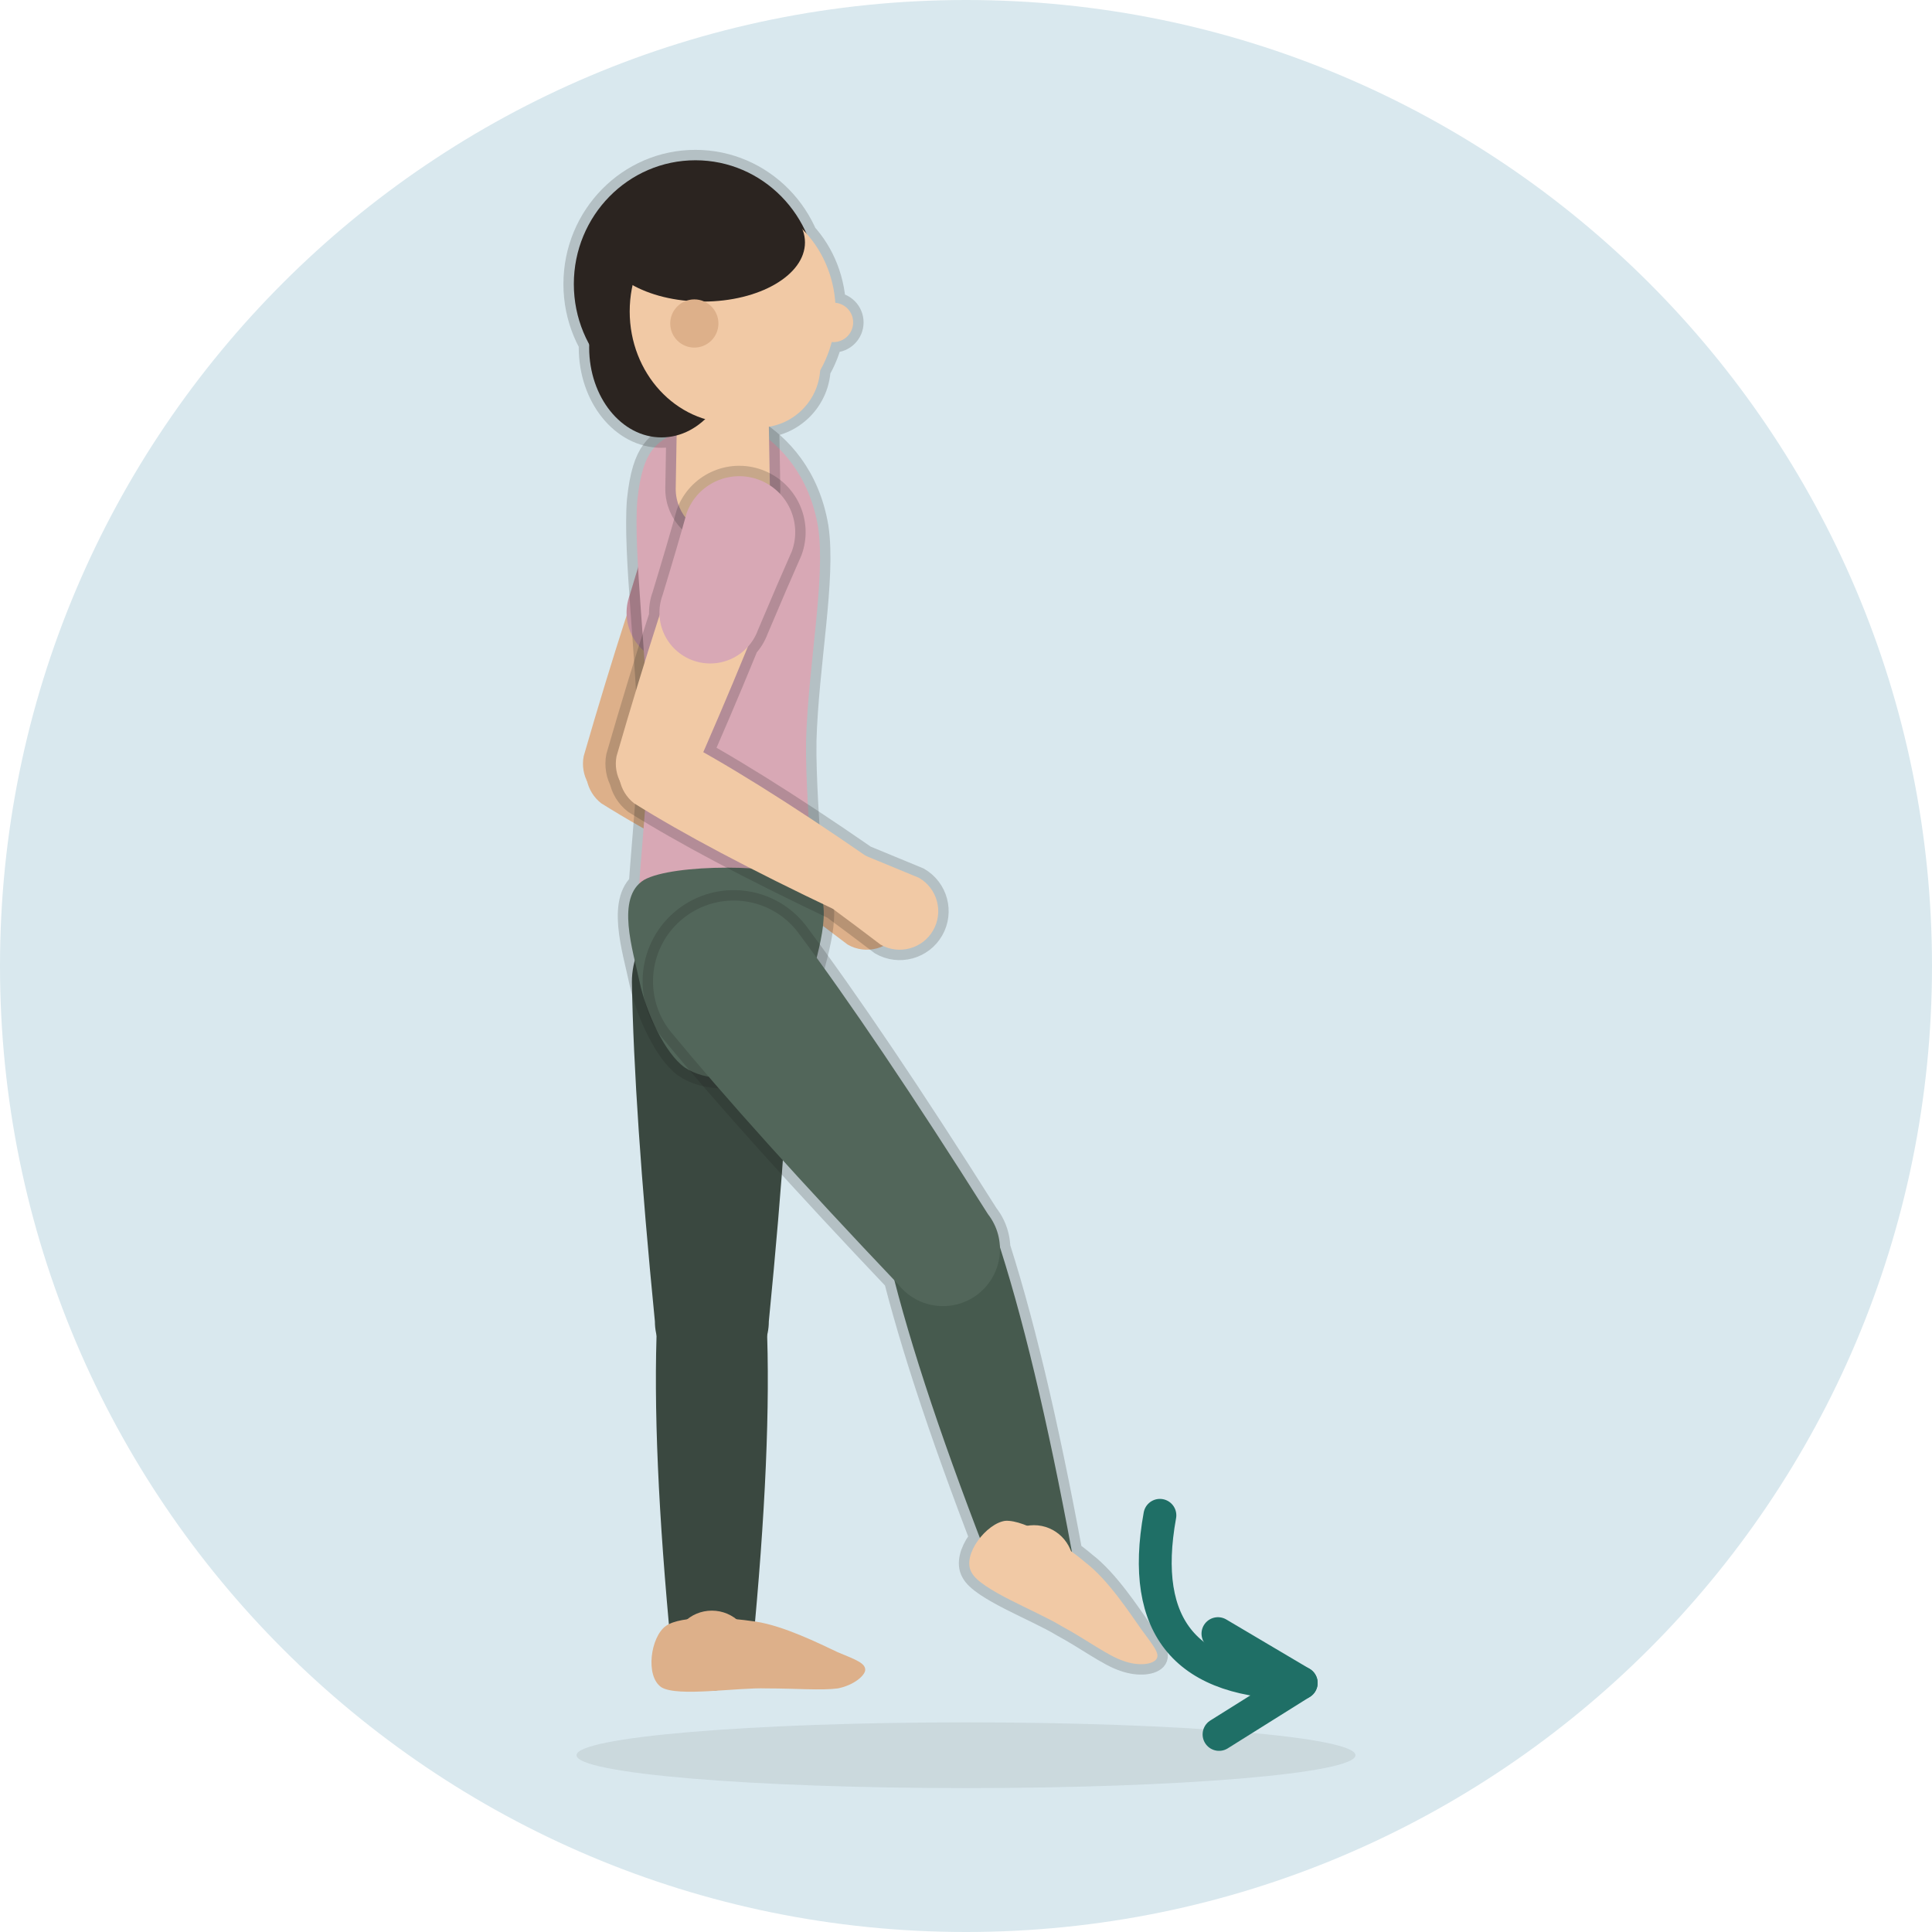
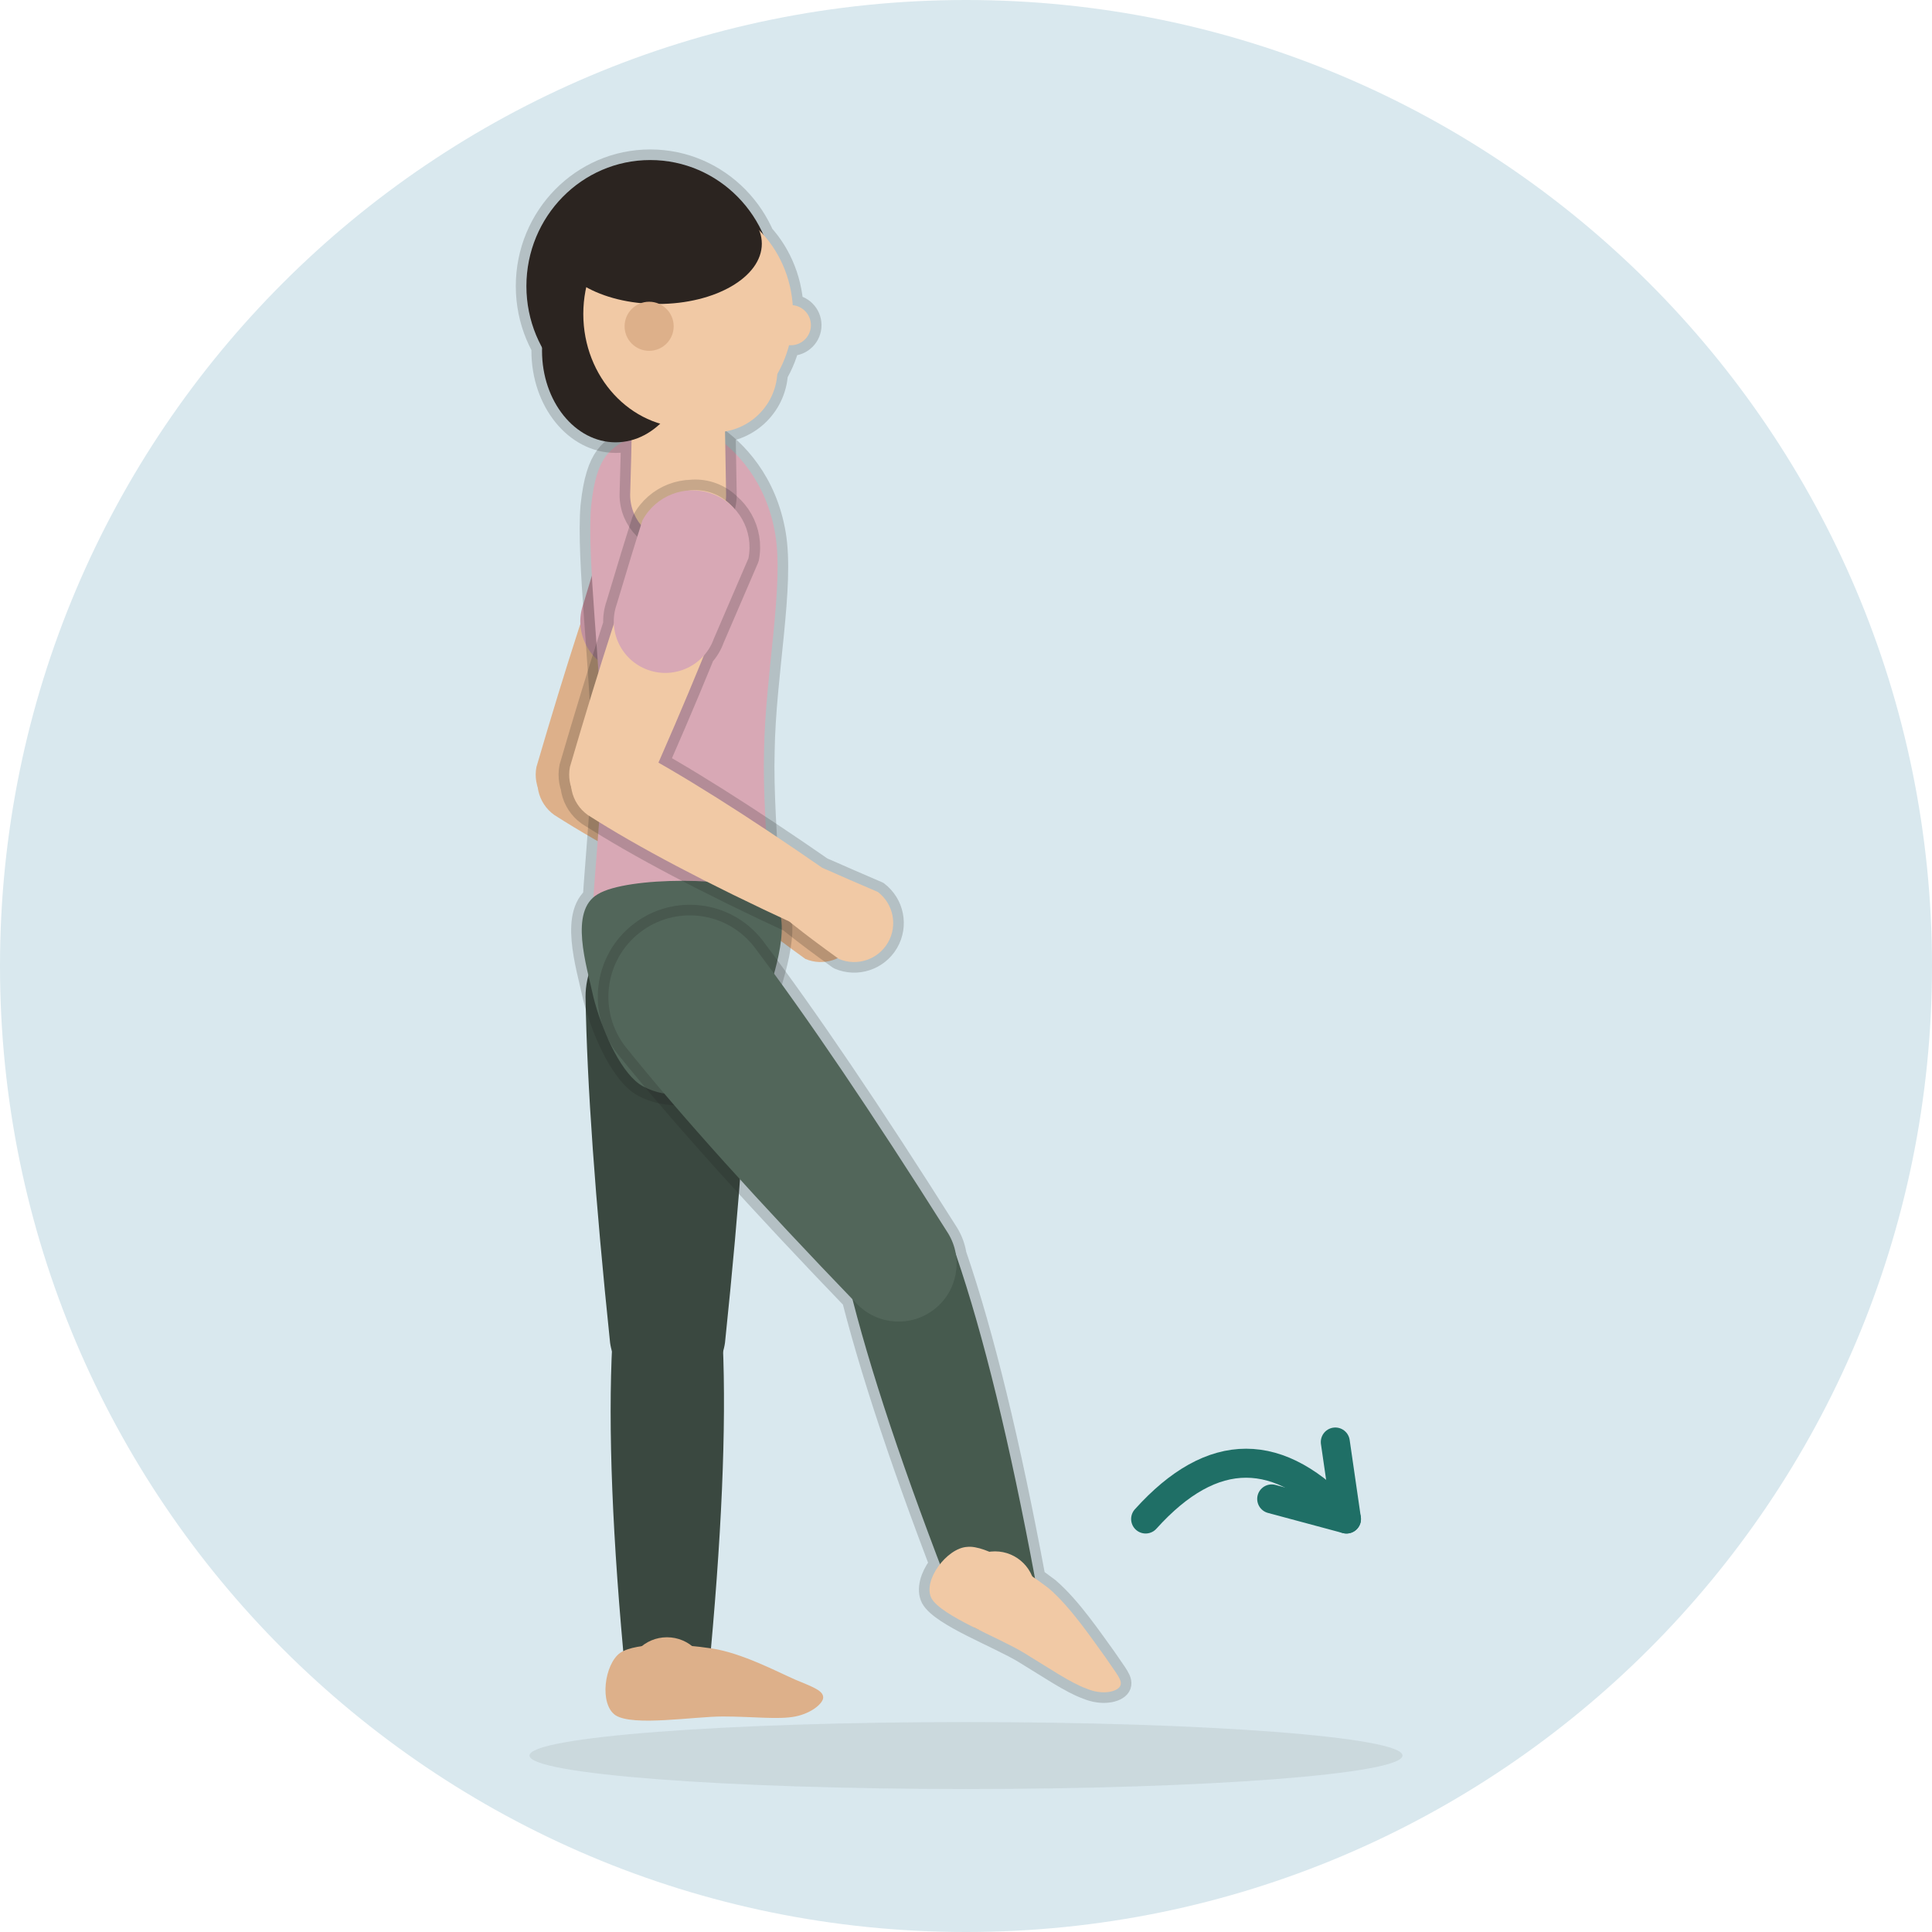
<svg xmlns="http://www.w3.org/2000/svg" viewBox="0 0 200 200" width="400" height="400" role="img" aria-label="Standing figure in profile with one foot lifted slightly forward off the floor.">
  <circle cx="100" cy="100" r="100" fill="#D9E8EE" />
  <clipPath id="czznavi">
    <circle cx="100" cy="100" r="100" />
  </clipPath>
  <g clip-path="url(#czznavi)">
-     <g transform="translate(100.0 180.0) scale(1.134)">
-       <ellipse cx="0" cy="1.5" rx="35.552" ry="3" fill="#20211F" opacity="0.08" />
+     <g transform="translate(100.0 180.0) scale(1.155)">
+       <ellipse cx="0" cy="1.5" rx="39.124" ry="3" fill="#20211F" opacity="0.08" />
      <g>
-         <path d="M-27.8 -111.7Q-30.9 -103.5 -34.9 -89.7A3.6 3.6 0 0 0 -28.2 -87.3Q-22.4 -100.4 -19.5 -108.6A4.4 4.4 0 0 0 -27.8 -111.7Z" fill="#DDB08A" />
-         <path d="M-28.5 -111.9Q-29.3 -109.0 -30.7 -104.4A4.6 4.6 0 0 0 -22.0 -101.2Q-20.1 -105.7 -18.9 -108.4A5.1 5.1 0 0 0 -28.5 -111.9Z" fill="#C2919F" />
-         <path d="M-33.3 -85.4Q-26.6 -81.2 -14.8 -75.6A2.8 2.8 0 0 0 -12.0 -80.5Q-22.7 -87.9 -29.8 -91.6A3.6 3.6 0 0 0 -33.3 -85.4Z" fill="#DDB08A" />
-         <path d="M-14.8 -75.5Q-13.3 -74.4 -10.8 -72.5A3.5 3.5 0 0 0 -7.3 -78.6Q-10.2 -79.8 -11.9 -80.5A2.9 2.9 0 0 0 -14.8 -75.5Z" fill="#DDB08A" />
+         <path d="M-31.4 -109.0Q-34.5 -100.8 -38.5 -87.1A3.6 3.6 0 0 0 -31.8 -84.7Q-26.0 -97.7 -23.1 -106.0A4.4 4.4 0 0 0 -31.4 -109.0Z" fill="#DDB08A" />
+         <path d="M-32.0 -109.2Q-32.9 -106.4 -34.3 -101.7A4.6 4.6 0 0 0 -25.6 -98.6Q-23.7 -103.0 -22.5 -105.8A5.1 5.1 0 0 0 -32.0 -109.2Z" fill="#C2919F" />
+         <path d="M-36.9 -82.8Q-30.2 -78.5 -18.3 -73.0A2.8 2.8 0 0 0 -15.5 -77.8Q-26.3 -85.3 -33.3 -89.0A3.6 3.6 0 0 0 -36.9 -82.8Z" fill="#DDB08A" />
+         <path d="M-18.4 -72.9Q-16.9 -71.7 -14.4 -69.9A3.5 3.5 0 0 0 -10.9 -75.9Q-13.7 -77.1 -15.5 -77.9A2.9 2.9 0 0 0 -18.4 -72.9Z" fill="#DDB08A" />
      </g>
      <g>
-         <path d="M-28.2 -38.1Q-28.7 -26.7 -26.9 -8.1A3.7 3.7 0 0 0 -19.5 -8.1Q-17.7 -26.7 -18.2 -38.1A5.0 5.0 0 0 0 -28.2 -38.1Z" fill="#3A4840" />
-         <path d="M-30.5 -69.1Q-30.3 -57.4 -28.4 -38.1A5.2 5.2 0 0 0 -18.0 -38.1Q-16.1 -57.4 -15.9 -69.1A7.3 7.3 0 0 0 -30.5 -69.1Z" fill="#3A4840" />
-         <path d="M-23.2 -4.5A3.6 3.6 0.0 1 0 -23.2 -11.7A3.6 3.6 0.0 1 0 -23.2 -4.5Z" fill="#DDB08A" />
-         <path d="M-27.4 -10.3C-28.8 -9.3 -29.3 -5.7 -27.8 -4.7C-26.3 -3.8 -20.9 -4.7 -18.2 -4.6C-15.5 -4.6 -13.2 -4.4 -11.7 -4.6C-10.2 -4.9 -9.2 -5.8 -9.2 -6.3C-9.2 -6.9 -10.0 -7.2 -11.7 -7.9C-13.4 -8.7 -16.6 -10.3 -19.2 -10.7C-21.8 -11.1 -26.0 -11.3 -27.4 -10.3Z" fill="#DDB08A" />
+         <path d="M-31.7 -35.5Q-32.3 -24.1 -30.5 -5.5A3.7 3.7 0 0 0 -23.1 -5.5Q-21.3 -24.1 -21.8 -35.5A5.0 5.0 0 0 0 -31.7 -35.5Z" fill="#3A4840" />
+         <path d="M-34.1 -66.5Q-33.9 -54.7 -31.9 -35.5A5.2 5.2 0 0 0 -21.6 -35.5Q-19.6 -54.7 -19.4 -66.5A7.3 7.3 0 0 0 -34.1 -66.5Z" fill="#3A4840" />
+         <path d="M-26.8 -1.9A3.6 3.6 0.0 1 0 -26.8 -9.1A3.6 3.6 0.0 1 0 -26.8 -1.9Z" fill="#DDB08A" />
+         <path d="M-31.0 -7.7C-32.4 -6.7 -32.9 -3.1 -31.4 -2.1C-29.8 -1.1 -24.4 -2.0 -21.8 -2.0C-19.1 -2.0 -16.8 -1.7 -15.3 -2.0C-13.8 -2.3 -12.8 -3.2 -12.8 -3.7C-12.8 -4.3 -13.6 -4.6 -15.3 -5.3C-16.9 -6.0 -20.1 -7.7 -22.8 -8.1C-25.4 -8.5 -29.5 -8.7 -31.0 -7.7Z" fill="#DDB08A" />
      </g>
      <g>
-         <path d="M-29.6 -69.1C-30.8 -73.9 -29.0 -83.8 -29.0 -91.1C-29.1 -98.5 -30.4 -108.4 -30.0 -113.1C-29.5 -117.8 -28.2 -118.3 -26.4 -119.3C-24.6 -120.4 -21.3 -121.0 -19.2 -119.5C-17.0 -118.1 -14.3 -115.4 -13.5 -110.6C-12.8 -105.9 -14.4 -98.1 -14.6 -91.1C-14.7 -84.2 -13.2 -73.9 -14.5 -69.1C-15.7 -64.4 -19.7 -62.6 -22.2 -62.6C-24.7 -62.6 -28.5 -64.4 -29.6 -69.1ZM-29.8 -69.1C-30.4 -72.0 -32.0 -76.8 -29.4 -78.4C-26.8 -79.9 -16.8 -79.9 -14.3 -78.4C-11.8 -76.8 -13.5 -72.0 -14.2 -69.1C-14.9 -66.3 -16.8 -62.6 -18.7 -61.3C-20.6 -60.0 -23.8 -60.0 -25.7 -61.3C-27.5 -62.6 -29.2 -66.3 -29.8 -69.1Z" fill="#1E1F1D" stroke="#1E1F1D" stroke-width="1.9" stroke-linejoin="round" opacity="0.2" />
-         <path d="M-29.6 -69.1C-30.8 -73.9 -29.0 -83.8 -29.0 -91.1C-29.1 -98.5 -30.4 -108.4 -30.0 -113.1C-29.5 -117.8 -28.2 -118.3 -26.4 -119.3C-24.6 -120.4 -21.3 -121.0 -19.2 -119.5C-17.0 -118.1 -14.3 -115.4 -13.5 -110.6C-12.8 -105.9 -14.4 -98.1 -14.6 -91.1C-14.7 -84.2 -13.2 -73.9 -14.5 -69.1C-15.7 -64.4 -19.7 -62.6 -22.2 -62.6C-24.7 -62.6 -28.5 -64.4 -29.6 -69.1Z" fill="#D8A8B5" />
-         <path d="M-29.8 -69.1C-30.4 -72.0 -32.0 -76.8 -29.4 -78.4C-26.8 -79.9 -16.8 -79.9 -14.3 -78.4C-11.8 -76.8 -13.5 -72.0 -14.2 -69.1C-14.9 -66.3 -16.8 -62.6 -18.7 -61.3C-20.6 -60.0 -23.8 -60.0 -25.7 -61.3C-27.5 -62.6 -29.2 -66.3 -29.8 -69.1Z" fill="#52665A" />
+         <path d="M-33.2 -66.5C-34.3 -71.3 -32.6 -81.2 -32.6 -88.5C-32.7 -95.8 -34.0 -105.8 -33.6 -110.5C-33.1 -115.2 -31.8 -115.6 -30.0 -116.7C-28.2 -117.8 -24.9 -118.4 -22.7 -116.9C-20.6 -115.5 -17.9 -112.7 -17.1 -108.0C-16.3 -103.3 -18.0 -95.4 -18.1 -88.5C-18.3 -81.6 -16.8 -71.3 -18.0 -66.5C-19.3 -61.8 -23.2 -60.0 -25.8 -60.0C-28.3 -60.0 -32.0 -61.8 -33.2 -66.5ZM-33.4 -66.5C-34.0 -69.3 -35.6 -74.2 -33.0 -75.7C-30.4 -77.3 -20.4 -77.3 -17.9 -75.7C-15.3 -74.2 -17.0 -69.3 -17.8 -66.5C-18.5 -63.7 -20.3 -60.0 -22.3 -58.7C-24.2 -57.4 -27.4 -57.4 -29.3 -58.7C-31.1 -60.0 -32.7 -63.7 -33.4 -66.5Z" fill="#1E1F1D" stroke="#1E1F1D" stroke-width="1.9" stroke-linejoin="round" opacity="0.2" />
+         <path d="M-33.2 -66.5C-34.3 -71.3 -32.6 -81.2 -32.6 -88.5C-32.7 -95.8 -34.0 -105.8 -33.6 -110.5C-33.1 -115.2 -31.8 -115.6 -30.0 -116.7C-28.2 -117.8 -24.9 -118.4 -22.7 -116.9C-20.6 -115.5 -17.9 -112.7 -17.1 -108.0C-16.3 -103.3 -18.0 -95.4 -18.1 -88.5C-18.3 -81.6 -16.8 -71.3 -18.0 -66.5C-19.3 -61.8 -23.2 -60.0 -25.8 -60.0C-28.3 -60.0 -32.0 -61.8 -33.2 -66.5Z" fill="#D8A8B5" />
+         <path d="M-33.4 -66.5C-34.0 -69.3 -35.6 -74.2 -33.0 -75.7C-30.4 -77.3 -20.4 -77.3 -17.9 -75.7C-15.3 -74.2 -17.0 -69.3 -17.8 -66.5C-18.5 -63.7 -20.3 -60.0 -22.3 -58.7C-24.2 -57.4 -27.4 -57.4 -29.3 -58.7C-31.1 -60.0 -32.7 -63.7 -33.4 -66.5Z" fill="#52665A" />
      </g>
      <g>
-         <path d="M-17.9 -114.1Q-18.0 -120.4 -18.2 -130.6A4.0 4.0 0 0 0 -26.2 -130.6Q-26.4 -120.4 -26.5 -114.1A4.3 4.3 0 0 0 -17.9 -114.1ZM-27.8 -118.8A6.6 8.2 0.0 1 0 -27.8 -135.2A6.6 8.2 0.0 1 0 -27.8 -118.8ZM-24.7 -121.5A11.1 11.3 0.0 1 0 -24.7 -144.1A11.1 11.3 0.0 1 0 -24.7 -121.5ZM-21.3 -120.1A9.4 10.2 0.0 1 0 -21.3 -140.5A9.4 10.2 0.0 1 0 -21.3 -120.1ZM-18.9 -119.7A5.6 5.6 0.0 1 0 -18.9 -130.9A5.6 5.6 0.0 1 0 -18.9 -119.7ZM-12.1 -127.5A1.8 1.8 0.0 1 0 -12.1 -131.1A1.8 1.8 0.0 1 0 -12.1 -127.5ZM-24.0 -131.2A9.3 5.4 0.0 1 0 -24.0 -142.0A9.3 5.4 0.0 1 0 -24.0 -131.2ZM-24.8 -127.0A2.2 2.2 0.0 1 0 -24.8 -131.4A2.2 2.2 0.0 1 0 -24.8 -127.0Z" fill="#1E1F1D" stroke="#1E1F1D" stroke-width="1.9" stroke-linejoin="round" opacity="0.2" />
-         <path d="M-17.9 -114.1Q-18.0 -120.4 -18.2 -130.6A4.0 4.0 0 0 0 -26.2 -130.6Q-26.4 -120.4 -26.5 -114.1A4.3 4.3 0 0 0 -17.9 -114.1Z" fill="#F1C9A5" />
-         <path d="M-27.8 -118.8A6.6 8.2 0.0 1 0 -27.8 -135.2A6.6 8.2 0.0 1 0 -27.8 -118.8Z" fill="#2B2420" />
-         <path d="M-24.7 -121.5A11.1 11.3 0.0 1 0 -24.7 -144.1A11.1 11.3 0.0 1 0 -24.7 -121.5Z" fill="#2B2420" />
-         <path d="M-21.3 -120.1A9.4 10.2 0.0 1 0 -21.3 -140.5A9.4 10.2 0.0 1 0 -21.3 -120.1Z" fill="#F1C9A5" />
-         <path d="M-18.9 -119.7A5.6 5.6 0.0 1 0 -18.9 -130.9A5.6 5.6 0.0 1 0 -18.9 -119.7Z" fill="#F1C9A5" />
-         <path d="M-12.1 -127.5A1.8 1.8 0.0 1 0 -12.1 -131.1A1.8 1.8 0.0 1 0 -12.1 -127.5Z" fill="#F1C9A5" />
-         <path d="M-24.0 -131.2A9.3 5.4 0.0 1 0 -24.0 -142.0A9.3 5.4 0.0 1 0 -24.0 -131.2Z" fill="#2B2420" />
-         <path d="M-24.8 -127.0A2.2 2.2 0.0 1 0 -24.8 -131.4A2.2 2.2 0.0 1 0 -24.8 -127.0Z" fill="#DDB08A" />
+         <path d="M-21.5 -111.5Q-21.6 -117.8 -21.8 -128.0A4.0 4.0 0 0 0 -29.8 -128.0Q-29.9 -117.8 -30.1 -111.5A4.3 4.3 0 0 0 -21.5 -111.5ZM-31.4 -116.2A6.6 8.2 0.0 1 0 -31.4 -132.6A6.6 8.2 0.0 1 0 -31.4 -116.2ZM-28.3 -118.9A11.1 11.3 0.0 1 0 -28.3 -141.5A11.1 11.3 0.0 1 0 -28.3 -118.9ZM-24.9 -117.5A9.4 10.2 0.0 1 0 -24.9 -137.9A9.4 10.2 0.0 1 0 -24.9 -117.5ZM-22.5 -117.1A5.6 5.6 0.0 1 0 -22.5 -128.3A5.6 5.6 0.0 1 0 -22.5 -117.1ZM-15.7 -124.9A1.8 1.8 0.0 1 0 -15.7 -128.5A1.8 1.8 0.0 1 0 -15.7 -124.9ZM-27.6 -128.6A9.3 5.4 0.0 1 0 -27.6 -139.4A9.3 5.4 0.0 1 0 -27.6 -128.6ZM-28.4 -124.4A2.2 2.2 0.0 1 0 -28.4 -128.8A2.2 2.2 0.0 1 0 -28.4 -124.4Z" fill="#1E1F1D" stroke="#1E1F1D" stroke-width="1.9" stroke-linejoin="round" opacity="0.2" />
+         <path d="M-21.5 -111.5Q-21.6 -117.8 -21.8 -128.0A4.0 4.0 0 0 0 -29.8 -128.0Q-29.9 -117.8 -30.1 -111.5A4.3 4.3 0 0 0 -21.5 -111.5Z" fill="#F1C9A5" />
+         <path d="M-31.4 -116.2A6.6 8.2 0.0 1 0 -31.4 -132.6A6.6 8.2 0.0 1 0 -31.4 -116.2Z" fill="#2B2420" />
+         <path d="M-28.3 -118.9A11.1 11.3 0.0 1 0 -28.3 -141.5A11.1 11.3 0.0 1 0 -28.3 -118.9Z" fill="#2B2420" />
+         <path d="M-24.9 -117.5A9.4 10.2 0.0 1 0 -24.9 -137.9A9.4 10.2 0.0 1 0 -24.9 -117.5Z" fill="#F1C9A5" />
+         <path d="M-22.5 -117.1A5.6 5.6 0.0 1 0 -22.5 -128.3A5.6 5.6 0.0 1 0 -22.5 -117.1Z" fill="#F1C9A5" />
+         <path d="M-15.7 -124.9A1.8 1.8 0.0 1 0 -15.7 -128.5A1.8 1.8 0.0 1 0 -15.7 -124.9Z" fill="#F1C9A5" />
+         <path d="M-27.6 -128.6A9.3 5.4 0.0 1 0 -27.6 -139.4A9.3 5.4 0.0 1 0 -27.6 -128.6Z" fill="#2B2420" />
+         <path d="M-28.4 -124.4A2.2 2.2 0.0 1 0 -28.4 -128.8A2.2 2.2 0.0 1 0 -28.4 -124.4Z" fill="#DDB08A" />
      </g>
      <g>
-         <path d="M-6.9 -43.3Q-4.2 -32.2 2.6 -14.9A3.7 3.7 0 0 0 9.7 -16.9Q6.3 -35.3 2.7 -46.1A5.0 5.0 0 0 0 -6.9 -43.3ZM-27.0 -64.6Q-19.5 -55.5 -6.2 -41.5A5.2 5.2 0 0 0 2.0 -47.9Q-8.3 -64.2 -15.4 -73.7A7.3 7.3 0 0 0 -27.0 -64.6ZM6.2 -12.3A3.6 3.6 0.0 1 0 6.2 -19.5A3.6 3.6 0.0 1 0 6.2 -12.3ZM3.6 -19.9C1.9 -19.7 -0.4 -16.8 0.5 -15.2C1.3 -13.6 6.4 -11.7 8.7 -10.3C11.1 -9.0 12.9 -7.6 14.4 -7.1C15.8 -6.6 17.1 -6.8 17.4 -7.3C17.7 -7.8 17.1 -8.5 16.0 -10.0C15.0 -11.4 13.0 -14.5 10.9 -16.1C8.9 -17.8 5.4 -20.0 3.6 -19.9Z" fill="#1E1F1D" stroke="#1E1F1D" stroke-width="1.9" stroke-linejoin="round" opacity="0.2" />
-         <path d="M-6.9 -43.3Q-4.2 -32.2 2.6 -14.9A3.7 3.7 0 0 0 9.7 -16.9Q6.3 -35.3 2.7 -46.1A5.0 5.0 0 0 0 -6.9 -43.3Z" fill="#465A4E" />
-         <path d="M-27.0 -64.6Q-19.5 -55.5 -6.2 -41.5A5.2 5.2 0 0 0 2.0 -47.9Q-8.3 -64.2 -15.4 -73.7A7.3 7.3 0 0 0 -27.0 -64.6Z" fill="#52665A" />
-         <path d="M6.2 -12.3A3.6 3.6 0.0 1 0 6.2 -19.5A3.6 3.6 0.0 1 0 6.2 -12.3Z" fill="#F1C9A5" />
-         <path d="M3.6 -19.9C1.9 -19.7 -0.4 -16.8 0.5 -15.2C1.3 -13.6 6.4 -11.7 8.7 -10.3C11.1 -9.0 12.9 -7.6 14.4 -7.1C15.8 -6.6 17.1 -6.8 17.4 -7.3C17.7 -7.8 17.1 -8.5 16.0 -10.0C15.0 -11.4 13.0 -14.5 10.9 -16.1C8.9 -17.8 5.4 -20.0 3.6 -19.9Z" fill="#F1C9A5" />
+         <path d="M-10.5 -40.7Q-7.8 -29.6 -1.0 -12.2A3.7 3.7 0 0 0 6.2 -14.3Q2.8 -32.6 -0.9 -43.4A5.0 5.0 0 0 0 -10.5 -40.7ZM-30.5 -62.0Q-23.1 -52.8 -9.7 -38.9A5.2 5.2 0 0 0 -1.6 -45.3Q-11.9 -61.6 -19.0 -71.0A7.3 7.3 0 0 0 -30.5 -62.0ZM2.6 -9.6A3.6 3.6 0.0 1 0 2.6 -16.8A3.6 3.6 0.0 1 0 2.6 -9.6ZM0.1 -17.2C-1.7 -17.1 -3.9 -14.2 -3.1 -12.6C-2.2 -11.0 2.9 -9.1 5.2 -7.7C7.5 -6.3 9.4 -5.0 10.8 -4.5C12.2 -3.9 13.5 -4.2 13.8 -4.7C14.1 -5.2 13.5 -5.8 12.5 -7.3C11.4 -8.8 9.4 -11.8 7.4 -13.5C5.3 -15.1 1.8 -17.4 0.1 -17.2Z" fill="#1E1F1D" stroke="#1E1F1D" stroke-width="1.9" stroke-linejoin="round" opacity="0.2" />
+         <path d="M-10.5 -40.7Q-7.8 -29.6 -1.0 -12.2A3.7 3.7 0 0 0 6.2 -14.3Q2.8 -32.6 -0.9 -43.4A5.0 5.0 0 0 0 -10.5 -40.7Z" fill="#465A4E" />
+         <path d="M-30.5 -62.0Q-23.1 -52.8 -9.7 -38.9A5.2 5.2 0 0 0 -1.6 -45.3Q-11.9 -61.6 -19.0 -71.0A7.3 7.3 0 0 0 -30.5 -62.0Z" fill="#52665A" />
+         <path d="M2.6 -9.6A3.6 3.6 0.0 1 0 2.6 -16.8A3.6 3.6 0.0 1 0 2.6 -9.6Z" fill="#F1C9A5" />
+         <path d="M0.1 -17.2C-1.7 -17.1 -3.9 -14.2 -3.1 -12.6C-2.2 -11.0 2.9 -9.1 5.2 -7.7C7.5 -6.3 9.4 -5.0 10.8 -4.5C12.2 -3.9 13.5 -4.2 13.8 -4.7C14.1 -5.2 13.5 -5.8 12.5 -7.3C11.4 -8.8 9.4 -11.8 7.4 -13.5C5.3 -15.1 1.8 -17.4 0.1 -17.2Z" fill="#F1C9A5" />
      </g>
      <g>
-         <path d="M-24.8 -111.7Q-27.9 -103.5 -31.9 -89.7A3.6 3.6 0 0 0 -25.2 -87.3Q-19.4 -100.4 -16.5 -108.6A4.4 4.4 0 0 0 -24.8 -111.7ZM-25.5 -111.9Q-26.3 -109.0 -27.7 -104.4A4.6 4.6 0 0 0 -19.0 -101.2Q-17.1 -105.7 -15.9 -108.4A5.1 5.1 0 0 0 -25.5 -111.9ZM-30.3 -85.4Q-23.6 -81.2 -11.8 -75.6A2.8 2.8 0 0 0 -9.0 -80.5Q-19.7 -87.9 -26.8 -91.6A3.6 3.6 0 0 0 -30.3 -85.4ZM-11.8 -75.5Q-10.3 -74.4 -7.8 -72.5A3.5 3.5 0 0 0 -4.3 -78.6Q-7.2 -79.8 -8.9 -80.5A2.9 2.9 0 0 0 -11.8 -75.5Z" fill="#1E1F1D" stroke="#1E1F1D" stroke-width="1.9" stroke-linejoin="round" opacity="0.2" />
-         <path d="M-24.8 -111.7Q-27.9 -103.5 -31.9 -89.7A3.6 3.6 0 0 0 -25.2 -87.3Q-19.4 -100.4 -16.5 -108.6A4.4 4.4 0 0 0 -24.8 -111.7Z" fill="#F1C9A5" />
-         <path d="M-25.5 -111.9Q-26.3 -109.0 -27.7 -104.4A4.6 4.6 0 0 0 -19.0 -101.2Q-17.1 -105.7 -15.9 -108.4A5.1 5.1 0 0 0 -25.5 -111.9Z" fill="#D8A8B5" />
-         <path d="M-30.3 -85.4Q-23.6 -81.2 -11.8 -75.6A2.8 2.8 0 0 0 -9.0 -80.5Q-19.7 -87.9 -26.8 -91.6A3.6 3.6 0 0 0 -30.3 -85.4Z" fill="#F1C9A5" />
-         <path d="M-11.8 -75.5Q-10.3 -74.4 -7.8 -72.5A3.5 3.5 0 0 0 -4.3 -78.6Q-7.2 -79.8 -8.9 -80.5A2.9 2.9 0 0 0 -11.8 -75.5Z" fill="#F1C9A5" />
+         <path d="M-28.4 -109.0Q-31.5 -100.8 -35.5 -87.1A3.6 3.6 0 0 0 -28.8 -84.7Q-23.0 -97.7 -20.1 -106.0A4.4 4.4 0 0 0 -28.4 -109.0ZM-29.0 -109.2Q-29.9 -106.4 -31.3 -101.7A4.6 4.6 0 0 0 -22.6 -98.6Q-20.7 -103.0 -19.5 -105.8A5.1 5.1 0 0 0 -29.0 -109.2ZM-33.9 -82.8Q-27.2 -78.5 -15.3 -73.0A2.8 2.8 0 0 0 -12.5 -77.8Q-23.3 -85.3 -30.3 -89.0A3.6 3.6 0 0 0 -33.9 -82.8ZM-15.4 -72.9Q-13.9 -71.7 -11.4 -69.9A3.5 3.5 0 0 0 -7.9 -75.9Q-10.7 -77.1 -12.5 -77.9A2.9 2.9 0 0 0 -15.4 -72.9Z" fill="#1E1F1D" stroke="#1E1F1D" stroke-width="1.9" stroke-linejoin="round" opacity="0.2" />
+         <path d="M-28.4 -109.0Q-31.5 -100.8 -35.5 -87.1A3.6 3.6 0 0 0 -28.8 -84.7Q-23.0 -97.7 -20.1 -106.0A4.4 4.4 0 0 0 -28.4 -109.0Z" fill="#F1C9A5" />
+         <path d="M-29.0 -109.2Q-29.9 -106.4 -31.3 -101.7A4.6 4.6 0 0 0 -22.6 -98.6Q-20.7 -103.0 -19.5 -105.8A5.1 5.1 0 0 0 -29.0 -109.2Z" fill="#D8A8B5" />
+         <path d="M-33.9 -82.8Q-27.2 -78.5 -15.3 -73.0A2.8 2.8 0 0 0 -12.5 -77.8Q-23.3 -85.3 -30.3 -89.0A3.6 3.6 0 0 0 -33.9 -82.8Z" fill="#F1C9A5" />
+         <path d="M-15.4 -72.9Q-13.9 -71.7 -11.4 -69.9A3.5 3.5 0 0 0 -7.9 -75.9Q-10.7 -77.1 -12.5 -77.9A2.9 2.9 0 0 0 -15.4 -72.9Z" fill="#F1C9A5" />
      </g>
-       <g fill="none" stroke="#1F6F66" stroke-width="3" stroke-linecap="round" stroke-linejoin="round">
-         <path d="M17.7 -20.4Q14.9 -5.0 30.6 -5.1" />
-         <path d="M23.1 -0.4L30.6 -5.1L23.0 -9.6" />
+       <g fill="none" stroke="#1F6F66" stroke-width="2.6" stroke-linecap="round" stroke-linejoin="round">
+         <path d="M16.1 -19.7Q25.1 -29.7 34.1 -19.7" />
+         <path d="M27.4 -21.5L34.1 -19.7L33.1 -26.6" />
      </g>
    </g>
  </g>
</svg>
